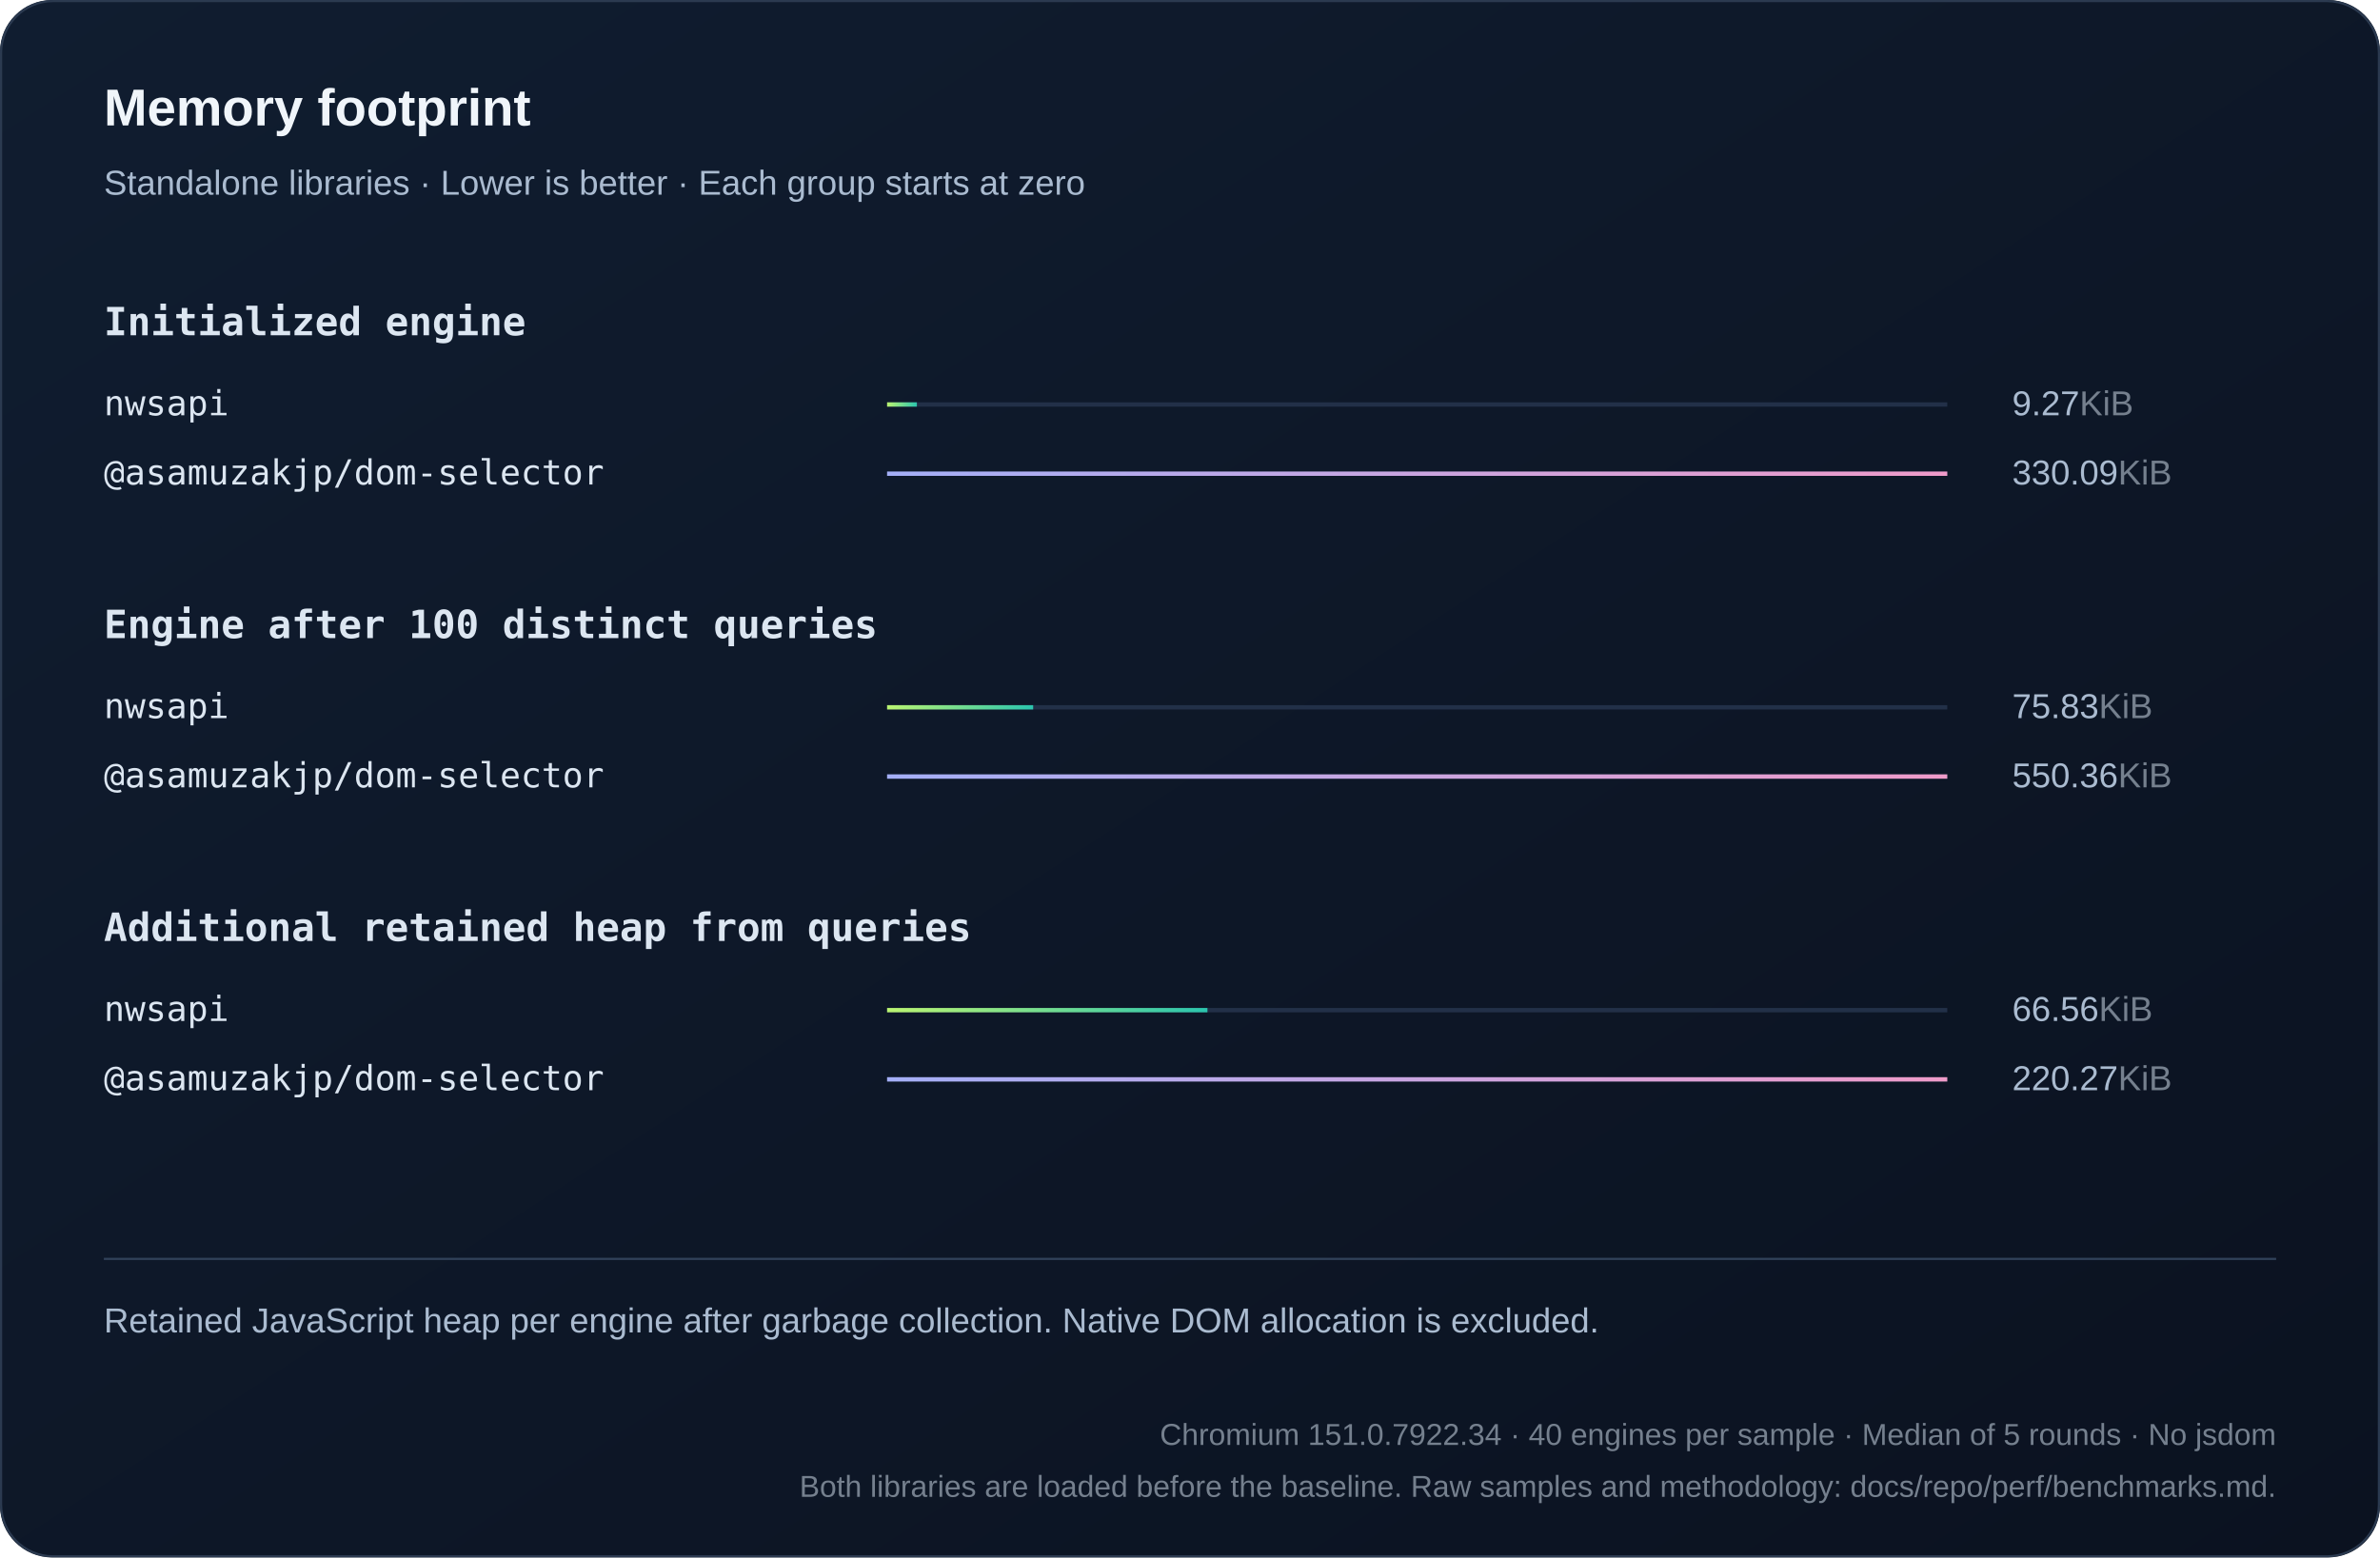
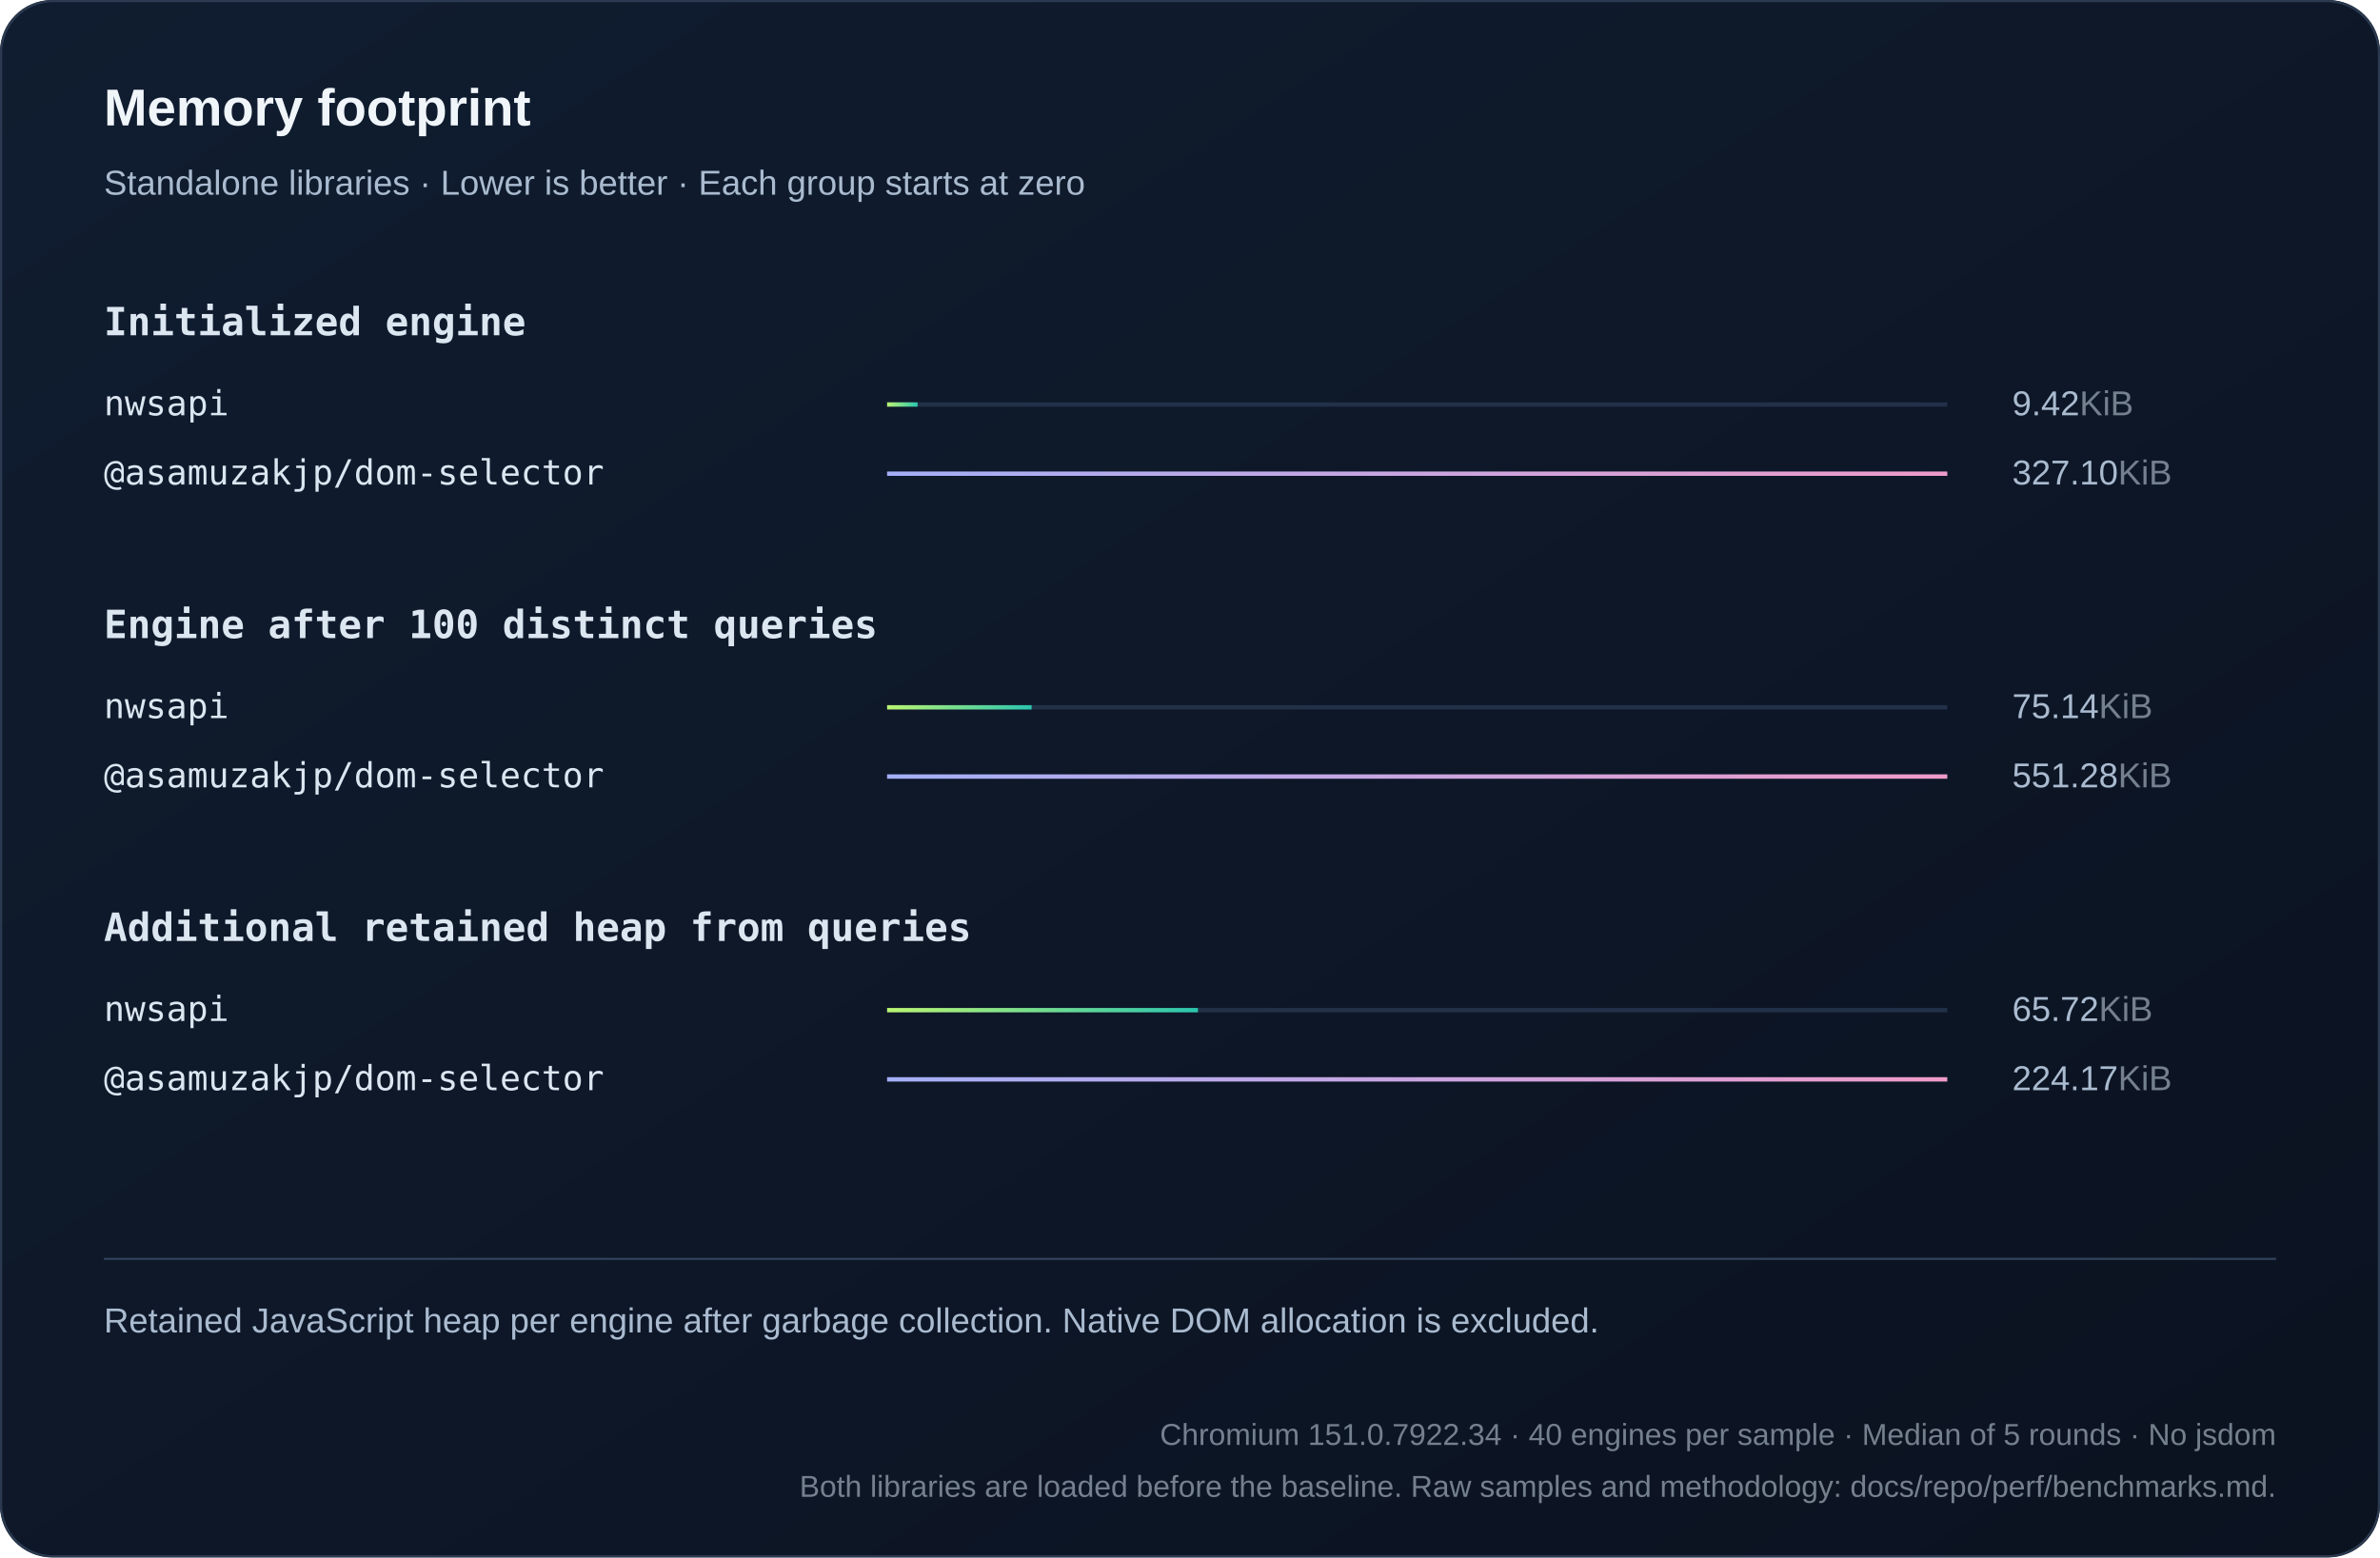
<svg xmlns="http://www.w3.org/2000/svg" width="1100" height="720" viewBox="0 0 1100 720" role="img">
  <defs>
    <linearGradient id="bg" x2="1" y2="1">
      <stop stop-color="#101d30" />
      <stop offset="1" stop-color="#0b1220" />
    </linearGradient>
    <linearGradient id="series0">
      <stop stop-color="#baf471" />
      <stop offset="1" stop-color="#2bc5ae" />
    </linearGradient>
    <linearGradient id="series1">
      <stop stop-color="#a4aff7" />
      <stop offset="1" stop-color="#ef9bc9" />
    </linearGradient>
    <linearGradient id="series2">
      <stop stop-color="#80d7ff" />
      <stop offset="1" stop-color="#739be8" />
    </linearGradient>
  </defs>
  <style>text{font-family:Arial,Helvetica,sans-serif;fill:#f0f5fa}
.muted{fill:#aabbd0;font:16px Arial,Helvetica,sans-serif}
.code{font:18px Consolas,Menlo,monospace;fill:#dce6f1}
.note .code{font:16px Consolas,Menlo,monospace}
.metadata,.metadata .code{fill:#75808e;font-size:14px}
.chart-title{font-size:24px;font-weight:700}
.unit{fill:#75808e}
.package{font-family:Consolas,Menlo,monospace}
.comparison{font-size:14px;font-variant-numeric:tabular-nums}
.tick{fill:#aabbd0;font-size:12px}
.time{fill:#aabbd0;font-size:13px;font-variant-numeric:tabular-nums}
.engine{font-size:16px}</style>
  <rect width="1100" height="720" rx="24" fill="url(#bg)" />
  <rect x=".5" y=".5" width="1099" height="719" rx="24" fill="none" stroke="#2b3a50" />
  <text x="48" y="58" class="chart-title">Memory footprint</text>
  <text x="48" y="90" class="muted">Standalone libraries · Lower is better · Each group starts at zero</text>
  <text x="48" y="155" class="code" style="font-weight:600">Initialized engine</text>
  <g>
    <text x="48" y="192" class="code engine">nwsapi</text>
    <path d="M410 187h490" stroke="#223048" stroke-width="2" />
-     <rect x="410" y="186" width="13.766" height="2" fill="url(#series0)" />
-     <text x="930" y="192" class="muted">9.27<tspan class="unit">KiB</tspan>
+     <rect x="410" y="186" width="14.108" height="2" fill="url(#series0)" />
+     <text x="930" y="192" class="muted">9.42<tspan class="unit">KiB</tspan>
    </text>
  </g>
  <g>
    <text x="48" y="224" class="code engine">@asamuzakjp/dom-selector</text>
    <path d="M410 219h490" stroke="#223048" stroke-width="2" />
    <rect x="410" y="218" width="490" height="2" fill="url(#series1)" />
-     <text x="930" y="224" class="muted">330.09<tspan class="unit">KiB</tspan>
+     <text x="930" y="224" class="muted">327.10<tspan class="unit">KiB</tspan>
    </text>
  </g>
  <text x="48" y="295" class="code" style="font-weight:600">Engine after 100 distinct queries</text>
  <g>
    <text x="48" y="332" class="code engine">nwsapi</text>
    <path d="M410 327h490" stroke="#223048" stroke-width="2" />
-     <rect x="410" y="326" width="67.512" height="2" fill="url(#series0)" />
-     <text x="930" y="332" class="muted">75.83<tspan class="unit">KiB</tspan>
+     <rect x="410" y="326" width="66.788" height="2" fill="url(#series0)" />
+     <text x="930" y="332" class="muted">75.14<tspan class="unit">KiB</tspan>
    </text>
  </g>
  <g>
    <text x="48" y="364" class="code engine">@asamuzakjp/dom-selector</text>
    <path d="M410 359h490" stroke="#223048" stroke-width="2" />
    <rect x="410" y="358" width="490" height="2" fill="url(#series1)" />
-     <text x="930" y="364" class="muted">550.36<tspan class="unit">KiB</tspan>
+     <text x="930" y="364" class="muted">551.28<tspan class="unit">KiB</tspan>
    </text>
  </g>
  <text x="48" y="435" class="code" style="font-weight:600">Additional retained heap from queries</text>
  <g>
    <text x="48" y="472" class="code engine">nwsapi</text>
    <path d="M410 467h490" stroke="#223048" stroke-width="2" />
-     <rect x="410" y="466" width="148.054" height="2" fill="url(#series0)" />
-     <text x="930" y="472" class="muted">66.56<tspan class="unit">KiB</tspan>
+     <rect x="410" y="466" width="143.657" height="2" fill="url(#series0)" />
+     <text x="930" y="472" class="muted">65.72<tspan class="unit">KiB</tspan>
    </text>
  </g>
  <g>
    <text x="48" y="504" class="code engine">@asamuzakjp/dom-selector</text>
    <path d="M410 499h490" stroke="#223048" stroke-width="2" />
    <rect x="410" y="498" width="490" height="2" fill="url(#series1)" />
-     <text x="930" y="504" class="muted">220.27<tspan class="unit">KiB</tspan>
+     <text x="930" y="504" class="muted">224.17<tspan class="unit">KiB</tspan>
    </text>
  </g>
  <path d="M48 582h1004" stroke="#304159" />
  <text x="48" y="616" class="muted note">Retained JavaScript heap per engine after garbage collection. Native DOM allocation is excluded.</text>
  <text x="1052" y="668" text-anchor="end" class="muted note metadata">Chromium 151.0.7922.34 · 40 engines per sample · Median of 5 rounds · No jsdom</text>
  <text x="1052" y="692" text-anchor="end" class="muted note metadata">Both libraries are loaded before the baseline. Raw samples and methodology: docs/repo/perf/benchmarks.md.</text>
</svg>
